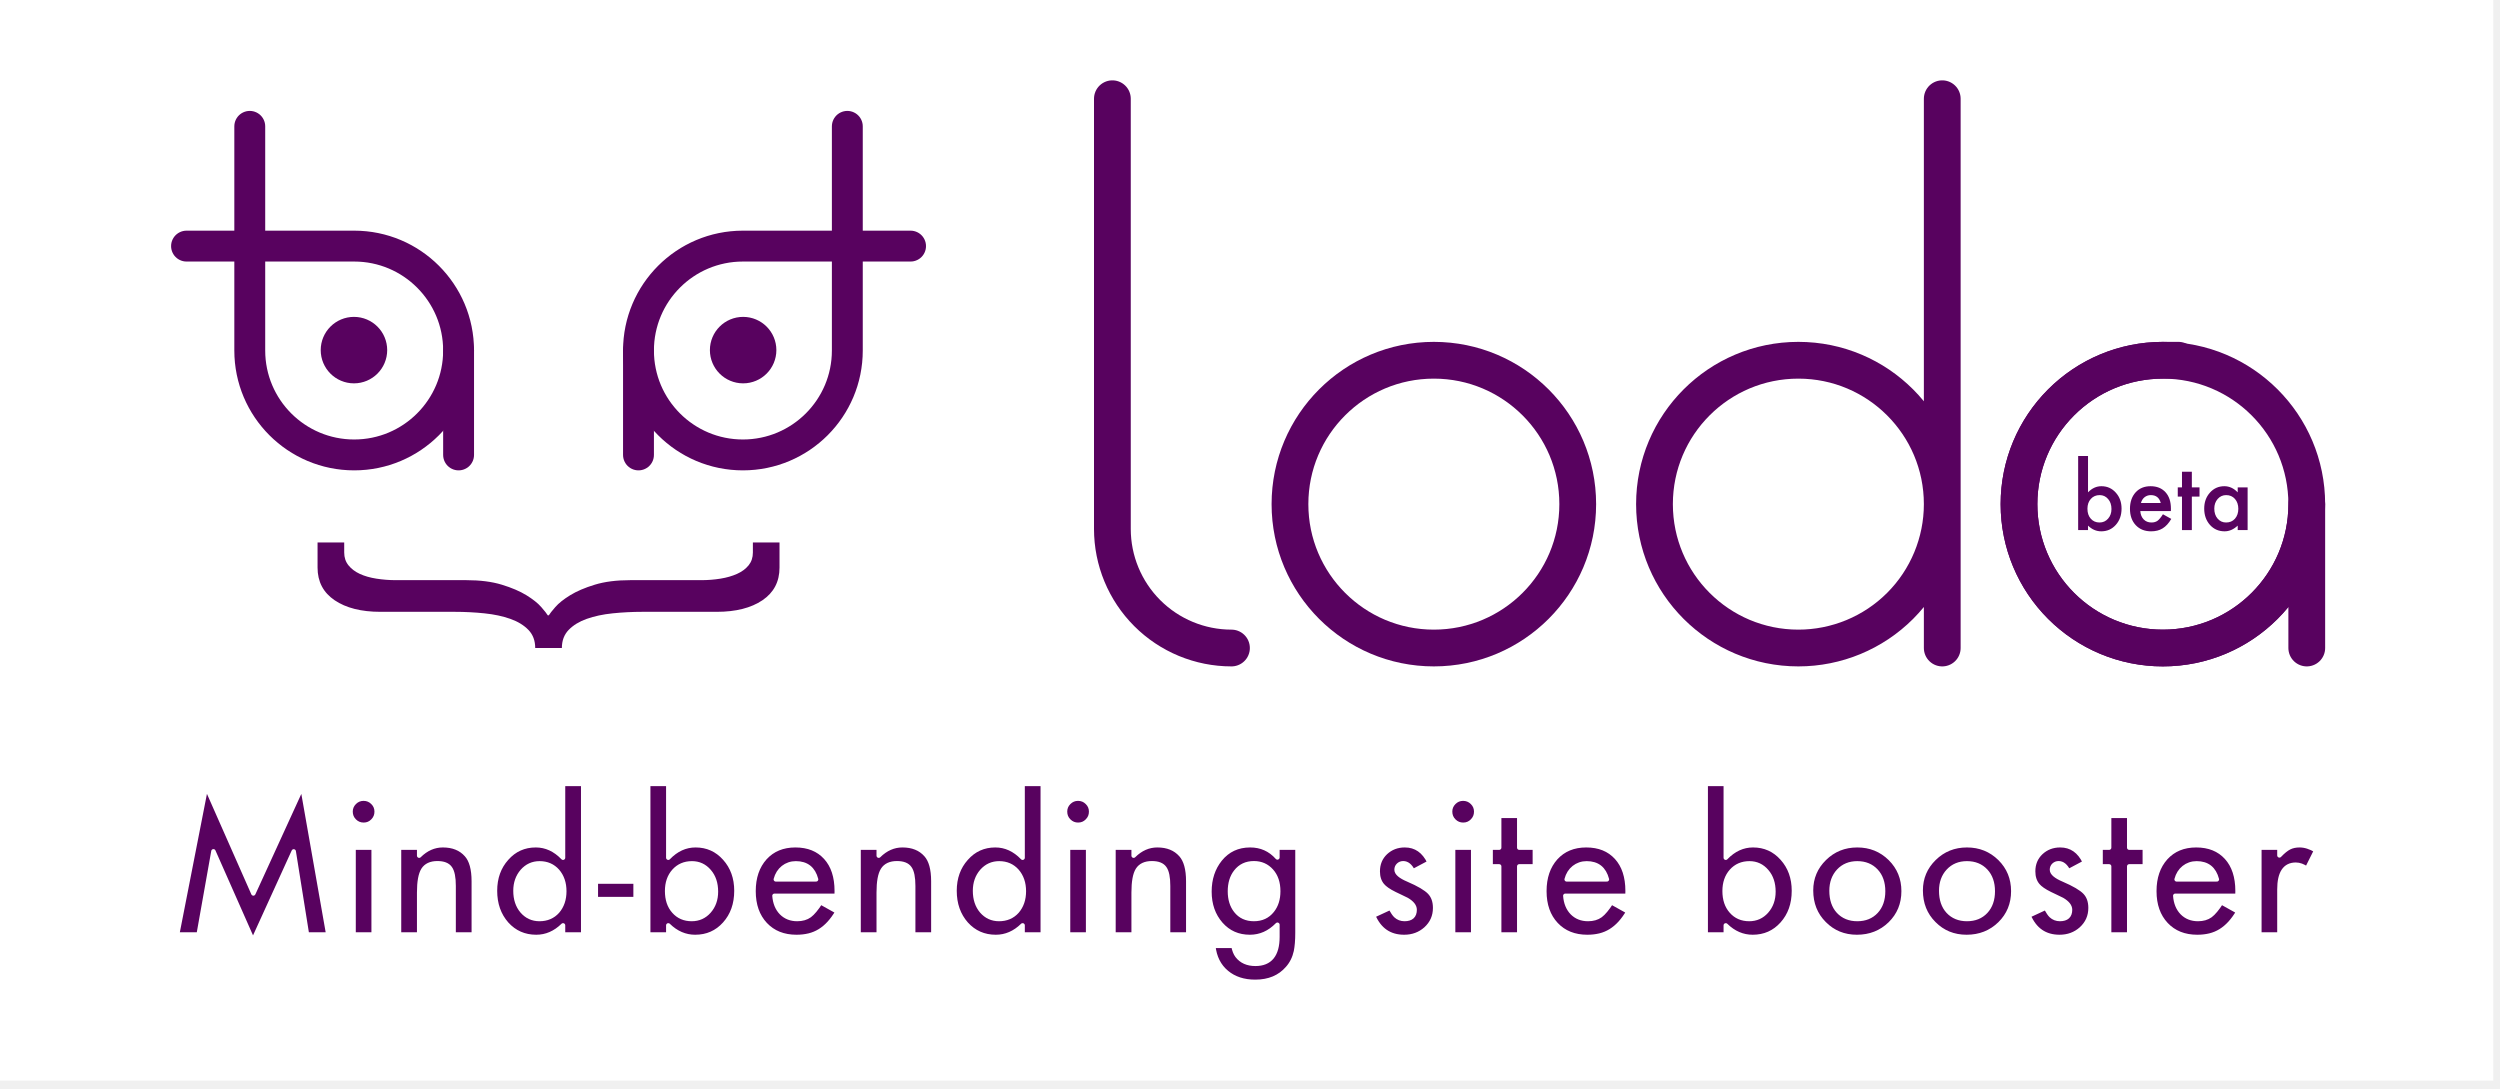
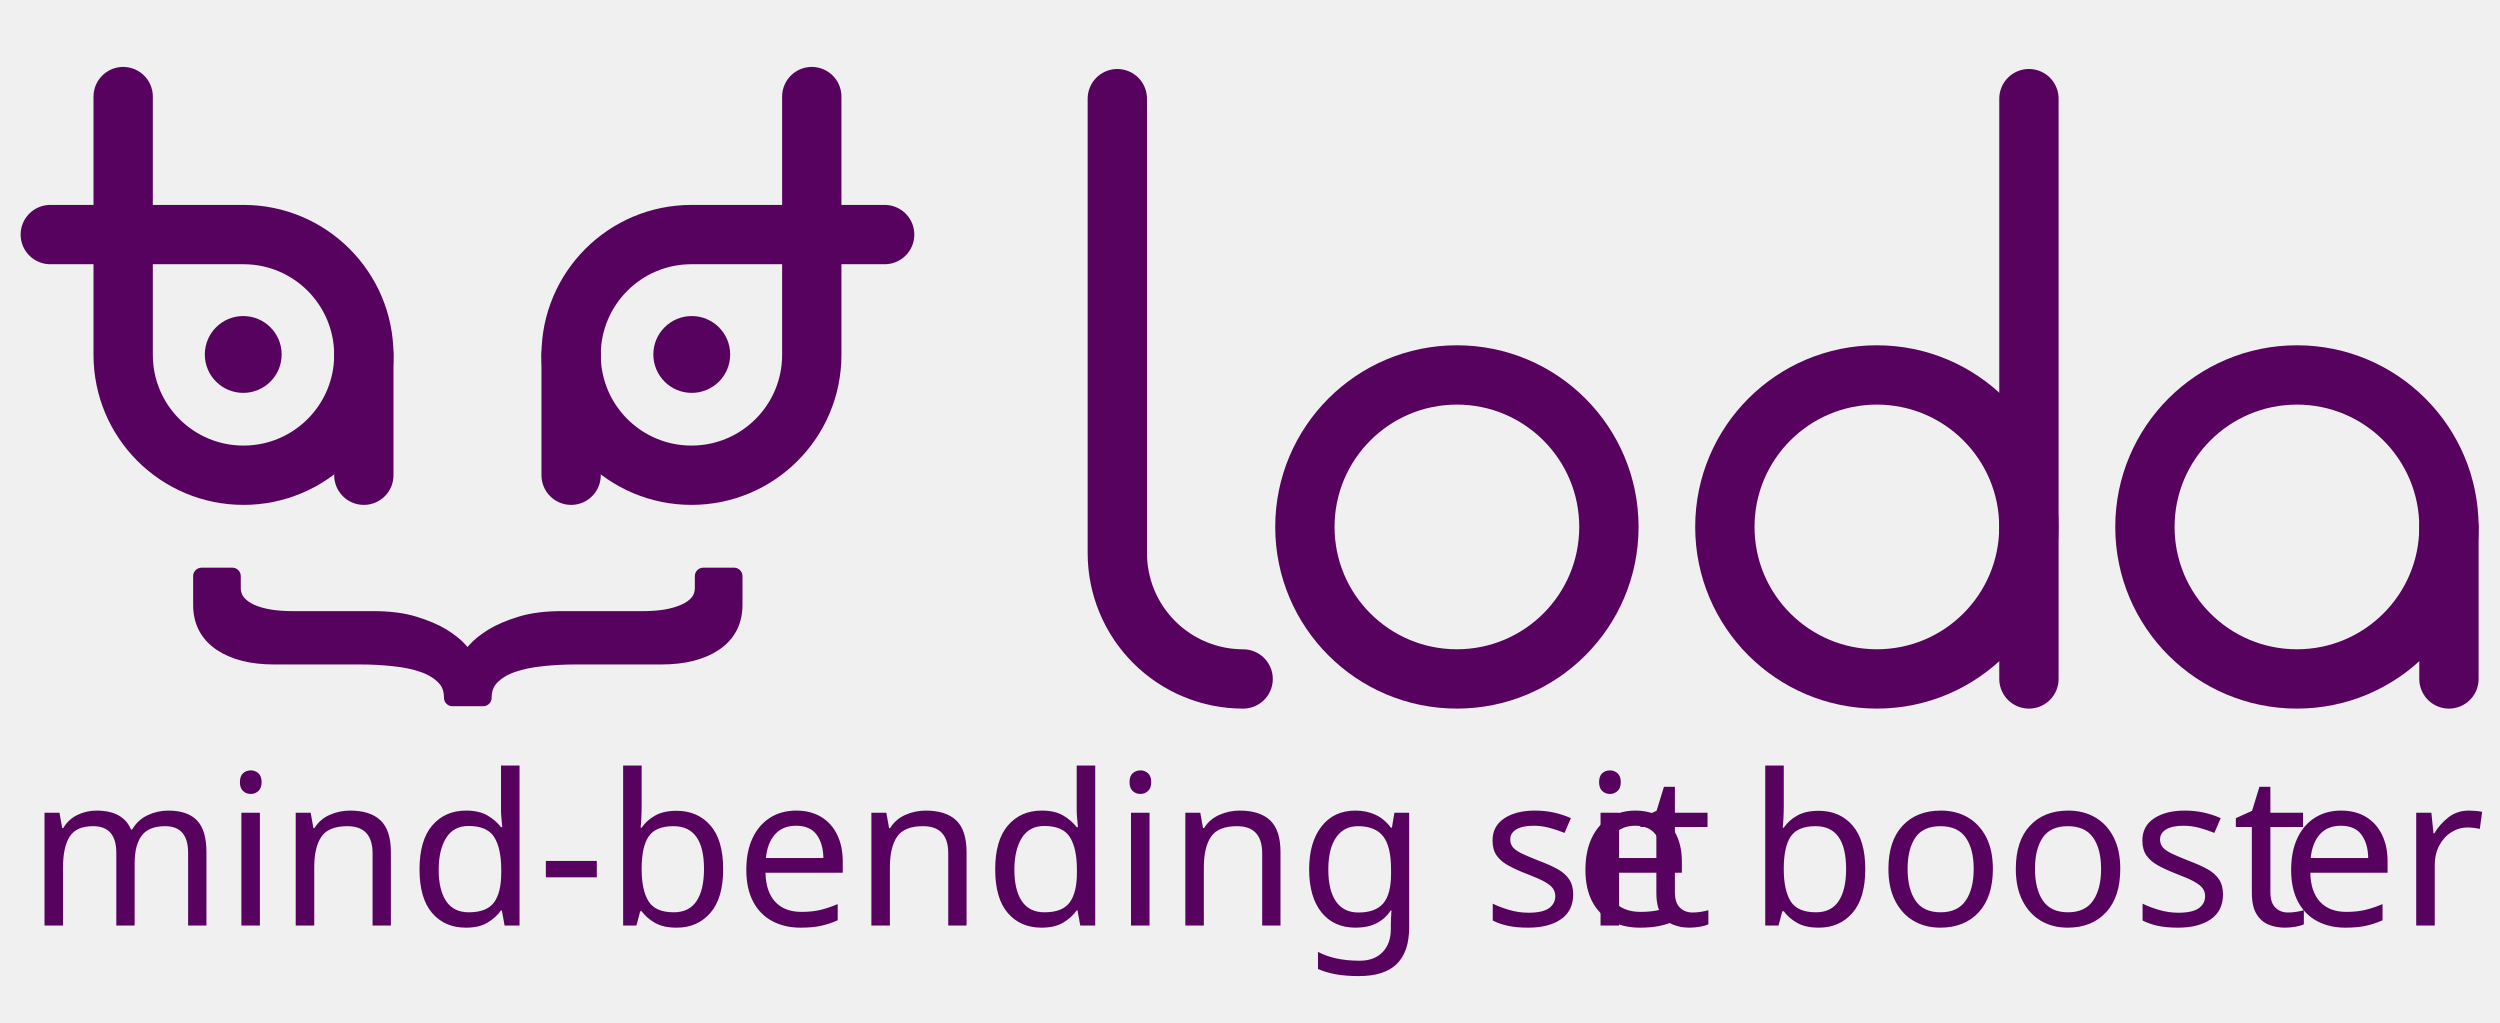
- <svg xmlns="http://www.w3.org/2000/svg" width="100%" height="100%" viewBox="0 0 170 74" version="1.1" xml:space="preserve" style="fill-rule:evenodd;clip-rule:evenodd;stroke-linecap:round;stroke-linejoin:round;stroke-miterlimit:1.5;">
-   <rect id="Artboard2" x="0" y="0" width="169.544" height="73.479" style="fill:#fff;" />
-   <path d="M16.984,8.592c0,0 0,8.701 0,15.243c0,3.921 3.179,7.1 7.1,7.1c0,0 0,0 0.001,0c3.921,0 7.099,-3.179 7.099,-7.1c0,0 0,0 0,-0.001c0,-3.921 -3.178,-7.099 -7.099,-7.099c-5.217,0 -11.401,0 -11.401,0" style="fill:none;stroke:#58025f;stroke-width:2.1px;" />
-   <path d="M31.184,23.835l0,7.1" style="fill:none;stroke:#58025f;stroke-width:2.1px;" />
-   <circle cx="24.069" cy="23.808" r="1.21" style="fill:#58025f;stroke:#58025f;stroke-width:2.1px;" />
-   <path d="M57.618,8.592c0,0 0,8.701 0,15.243c0,3.921 -3.179,7.1 -7.1,7.1c0,0 -0.001,0 -0.001,0c-3.921,0 -7.1,-3.179 -7.1,-7.1c0,0 0,0 0,-0.001c0,-3.921 3.179,-7.099 7.1,-7.099c5.217,0 11.401,0 11.401,0" style="fill:none;stroke:#58025f;stroke-width:2.1px;" />
-   <path d="M43.417,23.835l0,7.1" style="fill:none;stroke:#58025f;stroke-width:2.1px;" />
-   <circle cx="50.533" cy="23.808" r="1.21" style="fill:#58025f;stroke:#58025f;stroke-width:2.1px;" />
-   <path d="M53.007,38.596l0,-1.709l-1.811,0l0,0.684c0,0.342 -0.097,0.632 -0.291,0.872c-0.194,0.239 -0.456,0.433 -0.786,0.581c-0.33,0.148 -0.706,0.256 -1.128,0.324c-0.422,0.069 -0.86,0.103 -1.316,0.103l-4.82,0c-0.934,0 -1.737,0.102 -2.409,0.308c-0.673,0.205 -1.231,0.444 -1.675,0.717c-0.445,0.274 -0.781,0.542 -1.009,0.804c-0.228,0.262 -0.376,0.45 -0.444,0.564l-0.068,0c-0.069,-0.114 -0.217,-0.302 -0.445,-0.564c-0.228,-0.262 -0.564,-0.53 -1.008,-0.804c-0.444,-0.273 -1.003,-0.512 -1.675,-0.717c-0.672,-0.206 -1.476,-0.308 -2.41,-0.308l-4.785,0c-0.456,0 -0.9,-0.034 -1.333,-0.103c-0.433,-0.068 -0.809,-0.176 -1.128,-0.324c-0.319,-0.148 -0.576,-0.342 -0.769,-0.581c-0.194,-0.24 -0.291,-0.53 -0.291,-0.872l0,-0.684l-1.812,0l0,1.709c0,0.957 0.388,1.698 1.163,2.222c0.774,0.524 1.811,0.786 3.11,0.786l5.059,0c0.684,0 1.356,0.035 2.017,0.103c0.661,0.068 1.247,0.194 1.76,0.376c0.513,0.182 0.923,0.433 1.231,0.752c0.307,0.319 0.461,0.729 0.461,1.23l1.812,0c0,-0.501 0.154,-0.911 0.461,-1.23c0.308,-0.319 0.718,-0.57 1.231,-0.752c0.512,-0.182 1.099,-0.308 1.76,-0.376c0.661,-0.068 1.333,-0.103 2.017,-0.103l5.059,0c1.299,0 2.335,-0.262 3.11,-0.786c0.775,-0.524 1.162,-1.265 1.162,-2.222Z" style="fill:#58025f;fill-rule:nonzero;" />
-   <path d="M75.642,6.714c0,0 0,18.269 0,29.254c0,2.147 0.853,4.207 2.372,5.726c1.519,1.518 3.578,2.371 5.726,2.371c0,0 0,0 0,0" style="fill:none;stroke:#58025f;stroke-width:2.5px;" />
-   <path d="M107.286,34.281c0,-5.404 -4.38,-9.784 -9.784,-9.784c0,0 0,0 -0.001,0c-5.403,0 -9.783,4.38 -9.783,9.784c0,0 0,0 0,0.001c0,5.403 4.38,9.783 9.783,9.783c0.001,0 0.001,0 0.001,0c5.404,0 9.784,-4.38 9.784,-9.783c0,-0.001 0,-0.001 0,-0.001Z" style="fill:none;stroke:#58025f;stroke-width:2.5px;" />
-   <path d="M156.86,34.281c0,-5.404 -4.38,-9.784 -9.784,-9.784c0,0 0,0 0,0c-5.404,0 -9.784,4.38 -9.784,9.784c0,0 0,0 0,0.001c0,5.403 4.38,9.783 9.784,9.783c0,0 0,0 0,0c5.404,0 9.784,-4.38 9.784,-9.783c0,-0.001 0,-0.001 0,-0.001Z" style="fill:none;stroke:#58025f;stroke-width:2.5px;" />
-   <path d="M132.073,44.065c0,0 0,-4.892 0,-9.784c0,-5.404 -4.38,-9.784 -9.784,-9.784c0,0 0,0 -0.001,0c-5.403,0 -9.783,4.38 -9.783,9.784c0,0 0,0 0,0.001c0,5.403 4.38,9.783 9.783,9.783c0.001,0 0.001,0 0.001,0c2.595,0 5.084,-1.03 6.919,-2.865c1.834,-1.835 2.865,-4.324 2.865,-6.918c0,-11.067 0,-27.568 0,-27.568" style="fill:none;stroke:#58025f;stroke-width:2.5px;" />
-   <path d="M148.136,24.497c0,0 -0.41,0 -1.07,0c-2.592,0 -5.078,1.03 -6.911,2.863c-1.833,1.833 -2.863,4.319 -2.863,6.911c0,0.007 0,0.013 0,0.02c0,2.592 1.03,5.078 2.863,6.911c1.833,1.834 4.319,2.863 6.911,2.863c0.004,0 0.007,0 0.01,0c5.404,0 9.784,-4.38 9.784,-9.783c0,-0.001 0,-0.001 0,-0.001l0,9.784" style="fill:none;stroke:#58025f;stroke-width:2.5px;" />
-   <path d="M12.048,63.542l1.969,-10.057l3.211,7.27l3.326,-7.27l1.769,10.057l-1.448,0l-0.903,-5.647l-2.768,6.077l-2.691,-6.083l-1.005,5.653l-1.46,0Z" style="fill:#58025f;fill-rule:nonzero;stroke:#fff;stroke-width:0.3px;stroke-linecap:butt;stroke-miterlimit:1.414;" />
-   <path d="M25.407,57.641l0,5.901l-1.363,0l0,-5.901l1.363,0Zm-1.569,-2.454c0,-0.238 0.087,-0.444 0.26,-0.618c0.174,-0.173 0.382,-0.26 0.624,-0.26c0.247,0 0.457,0.087 0.63,0.26c0.174,0.17 0.261,0.378 0.261,0.624c0,0.247 -0.087,0.457 -0.261,0.63c-0.169,0.174 -0.377,0.261 -0.624,0.261c-0.246,0 -0.456,-0.087 -0.63,-0.261c-0.173,-0.173 -0.26,-0.385 -0.26,-0.636Z" style="fill:#58025f;fill-rule:nonzero;stroke:#fff;stroke-width:0.3px;stroke-linecap:butt;stroke-miterlimit:1.414;" />
-   <path d="M27.134,57.641l1.369,0l0,0.545c0.476,-0.472 1.014,-0.709 1.611,-0.709c0.687,0 1.222,0.216 1.606,0.649c0.331,0.367 0.497,0.967 0.497,1.799l0,3.617l-1.37,0l0,-3.296c0,-0.582 -0.08,-0.983 -0.242,-1.206c-0.157,-0.226 -0.444,-0.339 -0.86,-0.339c-0.453,0 -0.774,0.15 -0.964,0.449c-0.185,0.294 -0.278,0.809 -0.278,1.544l0,2.848l-1.369,0l0,-5.901Z" style="fill:#58025f;fill-rule:nonzero;stroke:#fff;stroke-width:0.3px;stroke-linecap:butt;stroke-miterlimit:1.414;" />
-   <path d="M38.287,53.309l1.37,0l0,10.233l-1.37,0l0,-0.618c-0.537,0.525 -1.145,0.788 -1.823,0.788c-0.808,0 -1.479,-0.295 -2.012,-0.885c-0.529,-0.602 -0.793,-1.353 -0.793,-2.254c0,-0.88 0.264,-1.615 0.793,-2.205c0.525,-0.594 1.186,-0.891 1.982,-0.891c0.69,0 1.308,0.283 1.853,0.849l0,-5.017Zm-3.235,7.264c0,0.566 0.152,1.026 0.455,1.382c0.311,0.359 0.702,0.539 1.175,0.539c0.505,0 0.913,-0.174 1.224,-0.521c0.311,-0.36 0.466,-0.816 0.466,-1.369c0,-0.554 -0.155,-1.01 -0.466,-1.37c-0.311,-0.351 -0.715,-0.527 -1.212,-0.527c-0.469,0 -0.86,0.178 -1.175,0.533c-0.311,0.36 -0.467,0.804 -0.467,1.333Z" style="fill:#58025f;fill-rule:nonzero;stroke:#fff;stroke-width:0.3px;stroke-linecap:butt;stroke-miterlimit:1.414;" />
-   <rect x="40.517" y="59.949" width="2.702" height="1.187" style="fill:#58025f;fill-rule:nonzero;stroke:#fff;stroke-width:0.3px;stroke-linecap:butt;stroke-miterlimit:1.414;" />
-   <path d="M45.443,53.309l0,5.017c0.545,-0.566 1.163,-0.849 1.854,-0.849c0.795,0 1.458,0.297 1.987,0.891c0.529,0.59 0.793,1.325 0.793,2.205c0,0.909 -0.266,1.66 -0.799,2.254c-0.529,0.59 -1.198,0.885 -2.006,0.885c-0.682,0 -1.292,-0.263 -1.829,-0.788l0,0.618l-1.364,0l0,-10.233l1.364,0Zm3.241,7.325c0,-0.566 -0.153,-1.026 -0.46,-1.381c-0.311,-0.364 -0.701,-0.546 -1.17,-0.546c-0.501,0 -0.909,0.176 -1.224,0.527c-0.311,0.348 -0.466,0.8 -0.466,1.357c0,0.574 0.153,1.032 0.46,1.376c0.307,0.351 0.711,0.527 1.212,0.527c0.473,0 0.864,-0.176 1.175,-0.527c0.315,-0.356 0.473,-0.8 0.473,-1.333Z" style="fill:#58025f;fill-rule:nonzero;stroke:#fff;stroke-width:0.3px;stroke-linecap:butt;stroke-miterlimit:1.414;" />
-   <path d="M56.893,60.913l-4.229,0c0.037,0.484 0.194,0.87 0.473,1.157c0.279,0.282 0.636,0.424 1.072,0.424c0.34,0 0.62,-0.081 0.843,-0.242c0.218,-0.162 0.466,-0.461 0.745,-0.897l1.151,0.642c-0.178,0.303 -0.366,0.562 -0.564,0.779c-0.197,0.216 -0.409,0.393 -0.636,0.533c-0.226,0.139 -0.47,0.241 -0.733,0.306c-0.262,0.064 -0.547,0.097 -0.854,0.097c-0.881,0 -1.587,-0.283 -2.121,-0.849c-0.533,-0.569 -0.799,-1.324 -0.799,-2.265c0,-0.934 0.258,-1.689 0.775,-2.266c0.521,-0.57 1.212,-0.855 2.072,-0.855c0.869,0 1.555,0.277 2.06,0.83c0.501,0.55 0.751,1.311 0.751,2.284l-0.006,0.322Zm-1.399,-1.115c-0.19,-0.727 -0.648,-1.091 -1.375,-1.091c-0.166,0 -0.322,0.025 -0.467,0.076c-0.145,0.05 -0.278,0.123 -0.397,0.218c-0.119,0.095 -0.221,0.209 -0.306,0.342c-0.085,0.134 -0.149,0.285 -0.194,0.455l2.739,0Z" style="fill:#58025f;fill-rule:nonzero;stroke:#fff;stroke-width:0.3px;stroke-linecap:butt;stroke-miterlimit:1.414;" />
-   <path d="M58.384,57.641l1.369,0l0,0.545c0.477,-0.472 1.014,-0.709 1.612,-0.709c0.686,0 1.221,0.216 1.605,0.649c0.331,0.367 0.497,0.967 0.497,1.799l0,3.617l-1.369,0l0,-3.296c0,-0.582 -0.081,-0.983 -0.243,-1.206c-0.157,-0.226 -0.444,-0.339 -0.86,-0.339c-0.452,0 -0.773,0.15 -0.963,0.449c-0.186,0.294 -0.279,0.809 -0.279,1.544l0,2.848l-1.369,0l0,-5.901Z" style="fill:#58025f;fill-rule:nonzero;stroke:#fff;stroke-width:0.3px;stroke-linecap:butt;stroke-miterlimit:1.414;" />
-   <path d="M69.538,53.309l1.369,0l0,10.233l-1.369,0l0,-0.618c-0.537,0.525 -1.145,0.788 -1.824,0.788c-0.808,0 -1.478,-0.295 -2.011,-0.885c-0.53,-0.602 -0.794,-1.353 -0.794,-2.254c0,-0.88 0.264,-1.615 0.794,-2.205c0.525,-0.594 1.185,-0.891 1.981,-0.891c0.69,0 1.308,0.283 1.854,0.849l0,-5.017Zm-3.236,7.264c0,0.566 0.152,1.026 0.455,1.382c0.311,0.359 0.703,0.539 1.175,0.539c0.505,0 0.913,-0.174 1.224,-0.521c0.311,-0.36 0.467,-0.816 0.467,-1.369c0,-0.554 -0.156,-1.01 -0.467,-1.37c-0.311,-0.351 -0.715,-0.527 -1.212,-0.527c-0.468,0 -0.86,0.178 -1.175,0.533c-0.311,0.36 -0.467,0.804 -0.467,1.333Z" style="fill:#58025f;fill-rule:nonzero;stroke:#fff;stroke-width:0.3px;stroke-linecap:butt;stroke-miterlimit:1.414;" />
-   <path d="M73.991,57.641l0,5.901l-1.363,0l0,-5.901l1.363,0Zm-1.569,-2.454c0,-0.238 0.086,-0.444 0.26,-0.618c0.174,-0.173 0.382,-0.26 0.624,-0.26c0.247,0 0.457,0.087 0.63,0.26c0.174,0.17 0.261,0.378 0.261,0.624c0,0.247 -0.087,0.457 -0.261,0.63c-0.169,0.174 -0.377,0.261 -0.624,0.261c-0.246,0 -0.456,-0.087 -0.63,-0.261c-0.174,-0.173 -0.26,-0.385 -0.26,-0.636Z" style="fill:#58025f;fill-rule:nonzero;stroke:#fff;stroke-width:0.3px;stroke-linecap:butt;stroke-miterlimit:1.414;" />
-   <path d="M75.717,57.641l1.37,0l0,0.545c0.476,-0.472 1.014,-0.709 1.611,-0.709c0.687,0 1.222,0.216 1.606,0.649c0.331,0.367 0.497,0.967 0.497,1.799l0,3.617l-1.37,0l0,-3.296c0,-0.582 -0.08,-0.983 -0.242,-1.206c-0.157,-0.226 -0.444,-0.339 -0.86,-0.339c-0.453,0 -0.774,0.15 -0.964,0.449c-0.185,0.294 -0.278,0.809 -0.278,1.544l0,2.848l-1.37,0l0,-5.901Z" style="fill:#58025f;fill-rule:nonzero;stroke:#fff;stroke-width:0.3px;stroke-linecap:butt;stroke-miterlimit:1.414;" />
-   <path d="M88.228,63.403c0,0.278 -0.009,0.524 -0.027,0.736c-0.018,0.212 -0.043,0.399 -0.076,0.56c-0.096,0.444 -0.286,0.826 -0.569,1.145c-0.533,0.614 -1.266,0.921 -2.199,0.921c-0.788,0 -1.436,-0.212 -1.945,-0.636c-0.525,-0.436 -0.828,-1.04 -0.909,-1.812l1.369,0c0.053,0.291 0.14,0.515 0.261,0.673c0.283,0.368 0.695,0.551 1.236,0.551c0.997,0 1.496,-0.612 1.496,-1.835l0,-0.824c-0.541,0.553 -1.165,0.83 -1.872,0.83c-0.804,0 -1.462,-0.291 -1.975,-0.873c-0.517,-0.59 -0.775,-1.327 -0.775,-2.211c0,-0.861 0.24,-1.592 0.721,-2.193c0.517,-0.639 1.199,-0.958 2.047,-0.958c0.744,0 1.362,0.277 1.854,0.83l0,-0.666l1.363,0l0,5.762Zm-1.308,-2.799c0,-0.574 -0.154,-1.032 -0.461,-1.376c-0.311,-0.351 -0.708,-0.527 -1.193,-0.527c-0.517,0 -0.925,0.192 -1.224,0.576c-0.271,0.343 -0.406,0.787 -0.406,1.333c0,0.537 0.135,0.977 0.406,1.32c0.295,0.376 0.703,0.564 1.224,0.564c0.521,0 0.933,-0.19 1.236,-0.57c0.278,-0.343 0.418,-0.783 0.418,-1.32Z" style="fill:#58025f;fill-rule:nonzero;stroke:#fff;stroke-width:0.3px;stroke-linecap:butt;stroke-miterlimit:1.414;" />
-   <path d="M97.207,58.647l-1.127,0.599c-0.177,-0.363 -0.397,-0.545 -0.66,-0.545c-0.125,0 -0.232,0.042 -0.321,0.124c-0.089,0.083 -0.133,0.189 -0.133,0.318c0,0.227 0.262,0.451 0.787,0.673c0.723,0.311 1.21,0.598 1.46,0.86c0.251,0.263 0.376,0.616 0.376,1.061c0,0.569 -0.21,1.046 -0.63,1.429c-0.408,0.364 -0.901,0.546 -1.478,0.546c-0.99,0 -1.691,-0.483 -2.103,-1.448l1.164,-0.54c0.161,0.283 0.284,0.463 0.369,0.54c0.166,0.153 0.364,0.23 0.594,0.23c0.46,0 0.691,-0.21 0.691,-0.63c0,-0.243 -0.178,-0.469 -0.534,-0.679c-0.137,-0.068 -0.274,-0.135 -0.412,-0.2c-0.137,-0.064 -0.276,-0.131 -0.418,-0.2c-0.395,-0.194 -0.674,-0.387 -0.836,-0.581c-0.206,-0.247 -0.309,-0.564 -0.309,-0.951c0,-0.513 0.176,-0.938 0.527,-1.273c0.36,-0.335 0.796,-0.503 1.309,-0.503c0.755,0 1.317,0.39 1.684,1.17Z" style="fill:#58025f;fill-rule:nonzero;stroke:#fff;stroke-width:0.3px;stroke-linecap:butt;stroke-miterlimit:1.414;" />
-   <path d="M100.176,57.641l0,5.901l-1.363,0l0,-5.901l1.363,0Zm-1.569,-2.454c0,-0.238 0.087,-0.444 0.26,-0.618c0.174,-0.173 0.382,-0.26 0.624,-0.26c0.247,0 0.457,0.087 0.631,0.26c0.173,0.17 0.26,0.378 0.26,0.624c0,0.247 -0.087,0.457 -0.26,0.63c-0.17,0.174 -0.378,0.261 -0.625,0.261c-0.246,0 -0.456,-0.087 -0.63,-0.261c-0.173,-0.173 -0.26,-0.385 -0.26,-0.636Z" style="fill:#58025f;fill-rule:nonzero;stroke:#fff;stroke-width:0.3px;stroke-linecap:butt;stroke-miterlimit:1.414;" />
-   <path d="M103.308,58.913l0,4.629l-1.363,0l0,-4.629l-0.581,0l0,-1.272l0.581,0l0,-2.163l1.363,0l0,2.163l1.061,0l0,1.272l-1.061,0Z" style="fill:#58025f;fill-rule:nonzero;stroke:#fff;stroke-width:0.3px;stroke-linecap:butt;stroke-miterlimit:1.414;" />
-   <path d="M110.67,60.913l-4.229,0c0.036,0.484 0.194,0.87 0.472,1.157c0.279,0.282 0.636,0.424 1.073,0.424c0.339,0 0.62,-0.081 0.842,-0.242c0.218,-0.162 0.466,-0.461 0.745,-0.897l1.151,0.642c-0.178,0.303 -0.365,0.562 -0.563,0.779c-0.198,0.216 -0.41,0.393 -0.637,0.533c-0.226,0.139 -0.47,0.241 -0.733,0.306c-0.262,0.064 -0.547,0.097 -0.854,0.097c-0.88,0 -1.587,-0.283 -2.12,-0.849c-0.534,-0.569 -0.8,-1.324 -0.8,-2.265c0,-0.934 0.258,-1.689 0.775,-2.266c0.521,-0.57 1.212,-0.855 2.072,-0.855c0.869,0 1.555,0.277 2.06,0.83c0.501,0.55 0.752,1.311 0.752,2.284l-0.006,0.322Zm-1.4,-1.115c-0.19,-0.727 -0.648,-1.091 -1.375,-1.091c-0.166,0 -0.321,0.025 -0.467,0.076c-0.145,0.05 -0.277,0.123 -0.397,0.218c-0.119,0.095 -0.221,0.209 -0.306,0.342c-0.084,0.134 -0.149,0.285 -0.193,0.455l2.738,0Z" style="fill:#58025f;fill-rule:nonzero;stroke:#fff;stroke-width:0.3px;stroke-linecap:butt;stroke-miterlimit:1.414;" />
-   <path d="M117.352,53.309l0,5.017c0.545,-0.566 1.163,-0.849 1.854,-0.849c0.796,0 1.458,0.297 1.987,0.891c0.529,0.59 0.794,1.325 0.794,2.205c0,0.909 -0.267,1.66 -0.8,2.254c-0.529,0.59 -1.197,0.885 -2.005,0.885c-0.683,0 -1.293,-0.263 -1.83,-0.788l0,0.618l-1.363,0l0,-10.233l1.363,0Zm3.242,7.325c0,-0.566 -0.154,-1.026 -0.461,-1.381c-0.311,-0.364 -0.701,-0.546 -1.169,-0.546c-0.501,0 -0.909,0.176 -1.224,0.527c-0.311,0.348 -0.467,0.8 -0.467,1.357c0,0.574 0.154,1.032 0.461,1.376c0.307,0.351 0.711,0.527 1.212,0.527c0.472,0 0.864,-0.176 1.175,-0.527c0.315,-0.356 0.473,-0.8 0.473,-1.333Z" style="fill:#58025f;fill-rule:nonzero;stroke:#fff;stroke-width:0.3px;stroke-linecap:butt;stroke-miterlimit:1.414;" />
-   <path d="M123.15,60.549c0,-0.852 0.305,-1.577 0.915,-2.175c0.61,-0.598 1.353,-0.897 2.23,-0.897c0.88,0 1.627,0.301 2.241,0.903c0.606,0.602 0.909,1.341 0.909,2.218c0,0.884 -0.305,1.625 -0.915,2.223c-0.614,0.594 -1.367,0.891 -2.26,0.891c-0.884,0 -1.625,-0.303 -2.223,-0.909c-0.598,-0.598 -0.897,-1.349 -0.897,-2.254Zm1.394,0.024c0,0.59 0.157,1.056 0.472,1.4c0.323,0.347 0.75,0.521 1.279,0.521c0.533,0 0.959,-0.172 1.278,-0.515c0.319,-0.343 0.479,-0.802 0.479,-1.375c0,-0.574 -0.16,-1.032 -0.479,-1.376c-0.323,-0.347 -0.749,-0.521 -1.278,-0.521c-0.521,0 -0.943,0.174 -1.267,0.521c-0.323,0.348 -0.484,0.796 -0.484,1.345Z" style="fill:#58025f;fill-rule:nonzero;stroke:#fff;stroke-width:0.3px;stroke-linecap:butt;stroke-miterlimit:1.414;" />
-   <path d="M130.608,60.549c0,-0.852 0.305,-1.577 0.915,-2.175c0.61,-0.598 1.353,-0.897 2.23,-0.897c0.88,0 1.628,0.301 2.242,0.903c0.605,0.602 0.908,1.341 0.908,2.218c0,0.884 -0.305,1.625 -0.915,2.223c-0.613,0.594 -1.367,0.891 -2.259,0.891c-0.885,0 -1.626,-0.303 -2.224,-0.909c-0.598,-0.598 -0.897,-1.349 -0.897,-2.254Zm1.394,0.024c0,0.59 0.157,1.056 0.472,1.4c0.324,0.347 0.75,0.521 1.279,0.521c0.533,0 0.959,-0.172 1.278,-0.515c0.319,-0.343 0.479,-0.802 0.479,-1.375c0,-0.574 -0.16,-1.032 -0.479,-1.376c-0.323,-0.347 -0.749,-0.521 -1.278,-0.521c-0.521,0 -0.943,0.174 -1.266,0.521c-0.324,0.348 -0.485,0.796 -0.485,1.345Z" style="fill:#58025f;fill-rule:nonzero;stroke:#fff;stroke-width:0.3px;stroke-linecap:butt;stroke-miterlimit:1.414;" />
-   <path d="M141.774,58.647l-1.126,0.599c-0.178,-0.363 -0.398,-0.545 -0.661,-0.545c-0.125,0 -0.232,0.042 -0.321,0.124c-0.089,0.083 -0.133,0.189 -0.133,0.318c0,0.227 0.262,0.451 0.787,0.673c0.723,0.311 1.21,0.598 1.46,0.86c0.251,0.263 0.376,0.616 0.376,1.061c0,0.569 -0.21,1.046 -0.63,1.429c-0.408,0.364 -0.901,0.546 -1.478,0.546c-0.99,0 -1.691,-0.483 -2.103,-1.448l1.164,-0.54c0.161,0.283 0.284,0.463 0.369,0.54c0.166,0.153 0.364,0.23 0.594,0.23c0.46,0 0.691,-0.21 0.691,-0.63c0,-0.243 -0.178,-0.469 -0.534,-0.679c-0.137,-0.068 -0.274,-0.135 -0.412,-0.2c-0.137,-0.064 -0.276,-0.131 -0.418,-0.2c-0.395,-0.194 -0.674,-0.387 -0.836,-0.581c-0.206,-0.247 -0.309,-0.564 -0.309,-0.951c0,-0.513 0.176,-0.938 0.527,-1.273c0.36,-0.335 0.796,-0.503 1.309,-0.503c0.755,0 1.317,0.39 1.684,1.17Z" style="fill:#58025f;fill-rule:nonzero;stroke:#fff;stroke-width:0.3px;stroke-linecap:butt;stroke-miterlimit:1.414;" />
-   <path d="M144.786,58.913l0,4.629l-1.364,0l0,-4.629l-0.581,0l0,-1.272l0.581,0l0,-2.163l1.364,0l0,2.163l1.06,0l0,1.272l-1.06,0Z" style="fill:#58025f;fill-rule:nonzero;stroke:#fff;stroke-width:0.3px;stroke-linecap:butt;stroke-miterlimit:1.414;" />
-   <path d="M152.147,60.913l-4.229,0c0.036,0.484 0.194,0.87 0.472,1.157c0.279,0.282 0.637,0.424 1.073,0.424c0.339,0 0.62,-0.081 0.842,-0.242c0.218,-0.162 0.466,-0.461 0.745,-0.897l1.151,0.642c-0.177,0.303 -0.365,0.562 -0.563,0.779c-0.198,0.216 -0.41,0.393 -0.636,0.533c-0.227,0.139 -0.471,0.241 -0.733,0.306c-0.263,0.064 -0.548,0.097 -0.855,0.097c-0.88,0 -1.587,-0.283 -2.12,-0.849c-0.533,-0.569 -0.8,-1.324 -0.8,-2.265c0,-0.934 0.259,-1.689 0.776,-2.266c0.521,-0.57 1.211,-0.855 2.072,-0.855c0.868,0 1.555,0.277 2.06,0.83c0.5,0.55 0.751,1.311 0.751,2.284l-0.006,0.322Zm-1.4,-1.115c-0.19,-0.727 -0.648,-1.091 -1.375,-1.091c-0.166,0 -0.321,0.025 -0.467,0.076c-0.145,0.05 -0.277,0.123 -0.396,0.218c-0.12,0.095 -0.222,0.209 -0.306,0.342c-0.085,0.134 -0.15,0.285 -0.194,0.455l2.738,0Z" style="fill:#58025f;fill-rule:nonzero;stroke:#fff;stroke-width:0.3px;stroke-linecap:butt;stroke-miterlimit:1.414;" />
-   <path d="M153.637,57.641l1.363,0l0,0.527c0.251,-0.263 0.473,-0.442 0.667,-0.539c0.198,-0.101 0.432,-0.152 0.703,-0.152c0.359,0 0.735,0.117 1.126,0.352l-0.624,1.248c-0.258,-0.186 -0.51,-0.279 -0.757,-0.279c-0.743,0 -1.115,0.562 -1.115,1.684l0,3.06l-1.363,0l0,-5.901Z" style="fill:#58025f;fill-rule:nonzero;stroke:#fff;stroke-width:0.3px;stroke-linecap:butt;stroke-miterlimit:1.414;" />
-   <path d="M141.985,31.01l0,2.469c0.268,-0.278 0.572,-0.417 0.912,-0.417c0.392,0 0.718,0.146 0.978,0.438c0.261,0.29 0.391,0.652 0.391,1.085c0,0.447 -0.131,0.817 -0.394,1.109c-0.26,0.291 -0.589,0.436 -0.987,0.436c-0.336,0 -0.636,-0.13 -0.9,-0.388l0,0.304l-0.671,0l0,-5.036l0.671,0Zm1.595,3.605c0,-0.278 -0.075,-0.505 -0.227,-0.68c-0.153,-0.179 -0.344,-0.268 -0.575,-0.268c-0.246,0 -0.447,0.086 -0.602,0.259c-0.153,0.171 -0.23,0.394 -0.23,0.668c0,0.282 0.076,0.508 0.227,0.677c0.151,0.173 0.35,0.259 0.596,0.259c0.233,0 0.425,-0.086 0.578,-0.259c0.156,-0.175 0.233,-0.394 0.233,-0.656Z" style="fill:#58025f;fill-rule:nonzero;" />
-   <path d="M147.62,34.752l-2.081,0c0.018,0.239 0.095,0.429 0.233,0.57c0.137,0.139 0.313,0.208 0.527,0.208c0.167,0 0.305,-0.039 0.415,-0.119c0.107,-0.079 0.229,-0.226 0.366,-0.441l0.567,0.316c-0.087,0.149 -0.18,0.277 -0.277,0.383c-0.098,0.106 -0.202,0.194 -0.313,0.262c-0.112,0.069 -0.232,0.119 -0.361,0.151c-0.129,0.032 -0.269,0.048 -0.421,0.048c-0.433,0 -0.781,-0.139 -1.043,-0.418c-0.263,-0.28 -0.394,-0.652 -0.394,-1.115c0,-0.459 0.128,-0.831 0.382,-1.115c0.256,-0.28 0.596,-0.42 1.02,-0.42c0.427,0 0.765,0.136 1.013,0.408c0.247,0.27 0.37,0.645 0.37,1.124l-0.003,0.158Zm-0.689,-0.548c-0.093,-0.358 -0.319,-0.537 -0.676,-0.537c-0.082,0 -0.158,0.012 -0.23,0.037c-0.072,0.025 -0.137,0.061 -0.195,0.107c-0.059,0.047 -0.109,0.103 -0.151,0.169c-0.042,0.066 -0.073,0.14 -0.095,0.224l1.347,0Z" style="fill:#58025f;fill-rule:nonzero;" />
-   <path d="M149.045,33.768l0,2.278l-0.67,0l0,-2.278l-0.287,0l0,-0.626l0.287,0l0,-1.064l0.67,0l0,1.064l0.522,0l0,0.626l-0.522,0Z" style="fill:#58025f;fill-rule:nonzero;" />
-   <path d="M152.164,33.142l0.674,0l0,2.904l-0.674,0l0,-0.304c-0.276,0.258 -0.573,0.388 -0.891,0.388c-0.402,0 -0.734,-0.145 -0.996,-0.436c-0.261,-0.296 -0.391,-0.666 -0.391,-1.109c0,-0.435 0.13,-0.798 0.391,-1.088c0.26,-0.29 0.586,-0.435 0.978,-0.435c0.338,0 0.641,0.139 0.909,0.417l0,-0.337Zm-1.592,1.443c0,0.278 0.074,0.505 0.224,0.68c0.153,0.177 0.345,0.265 0.578,0.265c0.248,0 0.449,-0.085 0.602,-0.256c0.153,-0.177 0.23,-0.402 0.23,-0.674c0,-0.272 -0.077,-0.497 -0.23,-0.674c-0.153,-0.173 -0.352,-0.259 -0.596,-0.259c-0.231,0 -0.423,0.087 -0.578,0.262c-0.154,0.177 -0.23,0.396 -0.23,0.656Z" style="fill:#58025f;fill-rule:nonzero;" />
+ <svg xmlns="http://www.w3.org/2000/svg" width="100%" height="100%" viewBox="0 0 2561 1047" version="1.1" xml:space="preserve" style="fill-rule:evenodd;clip-rule:evenodd;stroke-linecap:round;stroke-linejoin:round;stroke-miterlimit:1.5;">
+   <rect id="Artboard1" x="0" y="0" width="2560.19" height="1046.94" style="fill:none;" />
+   <clipPath id="_clip1">
+     <rect x="0" y="0" width="2560.19" height="1046.94" />
+   </clipPath>
+   <g clip-path="url(#_clip1)">
+     <g>
+       <g id="FULL-EYES">
+         <rect x="-0.046" y="-0.079" width="2560.24" height="801.111" style="fill:#fff;fill-opacity:0;" />
+         <g>
+           <path d="M126.173,98.938l0,264.643c0,68.071 55.176,123.246 123.247,123.246l0.022,0c68.071,0 123.268,-55.175 123.268,-123.246l-0,-0.022c-0,-68.071 -55.197,-123.268 -123.268,-123.268l-197.93,0" style="fill:none;stroke:#58025f;stroke-width:60.76px;" />
+         </g>
+         <g>
+           <path d="M372.71,363.559l-0,123.268" style="fill:none;stroke:#58025f;stroke-width:60.76px;" />
+         </g>
+         <g>
+           <ellipse cx="249.17" cy="363.112" rx="39.359" ry="39.358" style="fill:#58025f;" />
+         </g>
+         <g>
+           <ellipse cx="708.636" cy="363.112" rx="39.359" ry="39.358" style="fill:#58025f;" />
+         </g>
+         <g>
+           <path d="M831.586,98.938l0,264.643c0,68.071 -55.175,123.246 -123.246,123.246l-0.022,0c-68.071,0 -123.268,-55.175 -123.268,-123.246l-0,-0.022c-0,-68.071 55.197,-123.268 123.268,-123.268l197.93,0" style="fill:none;stroke:#58025f;stroke-width:60.76px;" />
+         </g>
+         <g>
+           <path d="M585.05,363.559l-0,123.268" style="fill:none;stroke:#58025f;stroke-width:60.76px;" />
+         </g>
+         <g>
+           <path d="M751.93,619.798l0,-29.618l-31.478,0l0,11.876c0,5.866 -1.716,11.017 -5.007,15.167c-3.434,4.149 -7.87,7.44 -13.736,10.015c-5.723,2.576 -12.162,4.436 -19.459,5.723c-7.44,1.145 -15.023,1.717 -22.893,1.717l-83.702,0c-16.168,0 -30.189,1.717 -41.779,5.294c-11.733,3.577 -21.462,7.727 -29.188,12.448c-7.584,4.865 -13.45,9.444 -17.456,14.022c-4.006,4.579 -6.439,7.727 -7.726,9.73l-1.145,-0c-1.145,-2.003 -3.72,-5.151 -7.726,-9.73c-4.007,-4.578 -9.73,-9.157 -17.456,-14.022c-7.726,-4.721 -17.456,-8.871 -29.189,-12.448c-11.589,-3.577 -25.611,-5.294 -41.779,-5.294l-83.129,0c-7.87,0 -15.596,-0.572 -23.036,-1.717c-7.584,-1.287 -14.022,-3.147 -19.602,-5.723c-5.58,-2.575 -10.016,-5.866 -13.45,-10.015c-3.291,-4.15 -5.008,-9.301 -5.008,-15.167l0,-11.876l-31.477,0l-0,29.618c-0,16.597 6.725,29.475 20.174,38.632c13.45,9.014 31.478,13.592 54.084,13.592l87.851,0c11.876,0 23.466,0.573 34.912,1.86c11.446,1.145 21.748,3.291 30.619,6.439c8.871,3.148 16.025,7.583 21.319,13.163c5.437,5.437 8.013,12.591 8.013,21.319l31.477,0c0,-8.728 2.719,-15.882 8.013,-21.319c5.294,-5.58 12.448,-10.015 21.319,-13.163c9.014,-3.148 19.172,-5.294 30.619,-6.439c11.446,-1.287 23.179,-1.86 35.054,-1.86l87.709,0c22.606,0 40.634,-4.578 54.084,-13.592c13.449,-9.157 20.174,-22.035 20.174,-38.632Z" style="fill:#58025f;fill-rule:nonzero;stroke:#58025f;stroke-width:17.31px;stroke-linecap:butt;stroke-miterlimit:1.414;" />
+         </g>
+         <g>
+           <path d="M1144.58,101.07l-0,465.574c-0,34.185 13.579,66.958 37.746,91.136c24.17,24.178 56.95,37.738 91.128,37.738l0.004,-0" style="fill:none;stroke:#58025f;stroke-width:60.77px;" />
+         </g>
+         <g>
+           <path d="M1648.16,539.778c-0,-85.98 -69.716,-155.688 -155.715,-155.688l-0.004,-0c-85.999,-0 -155.719,69.708 -155.719,155.688l0,0.038c0,85.98 69.72,155.688 155.719,155.688l0.004,-0c85.999,-0 155.715,-69.708 155.715,-155.688l-0,-0.038Z" style="fill:none;stroke:#58025f;stroke-width:60.77px;" />
+         </g>
+         <g>
+           <path d="M2078.38,539.778c-0,-85.98 -69.716,-155.688 -155.715,-155.688l-0.004,-0c-85.999,-0 -155.719,69.708 -155.719,155.688l0,0.038c0,85.98 69.72,155.688 155.719,155.688l0.004,-0c85.999,-0 155.715,-69.708 155.715,-155.688l-0,-0.038Z" style="fill:none;stroke:#58025f;stroke-width:60.77px;" />
+         </g>
+         <g>
+           <path d="M2078.43,695.504l0,-594.448" style="fill:none;stroke:#58025f;stroke-width:60.77px;" />
+         </g>
+         <g>
+           <path d="M2508.69,695.504l0,-155.688l0,155.688" style="fill:none;stroke:#58025f;stroke-width:60.77px;" />
+         </g>
+         <g>
+           <path d="M2508.69,539.778c-0,-85.98 -69.716,-155.688 -155.715,-155.688l-0.004,-0c-85.999,-0 -155.719,69.708 -155.719,155.688l0,0.038c0,85.98 69.72,155.688 155.719,155.688l0.004,-0c85.999,-0 155.715,-69.708 155.715,-155.688l-0,-0.038Z" style="fill:none;stroke:#58025f;stroke-width:60.77px;" />
+         </g>
+       </g>
+     </g>
+     <text x="27.267px" y="948.149px" style="font-family:'Futura-Medium', 'Futura', sans-serif;font-weight:500;font-size:215.698px;fill:#58025f;">mind-bending sit<tspan x="1612.25px 1731.58px " y="948.149px 948.149px ">e </tspan>boost<tspan x="2335.18px 2454.51px " y="948.149px 948.149px ">er</tspan>
+     </text>
+   </g>
</svg>
